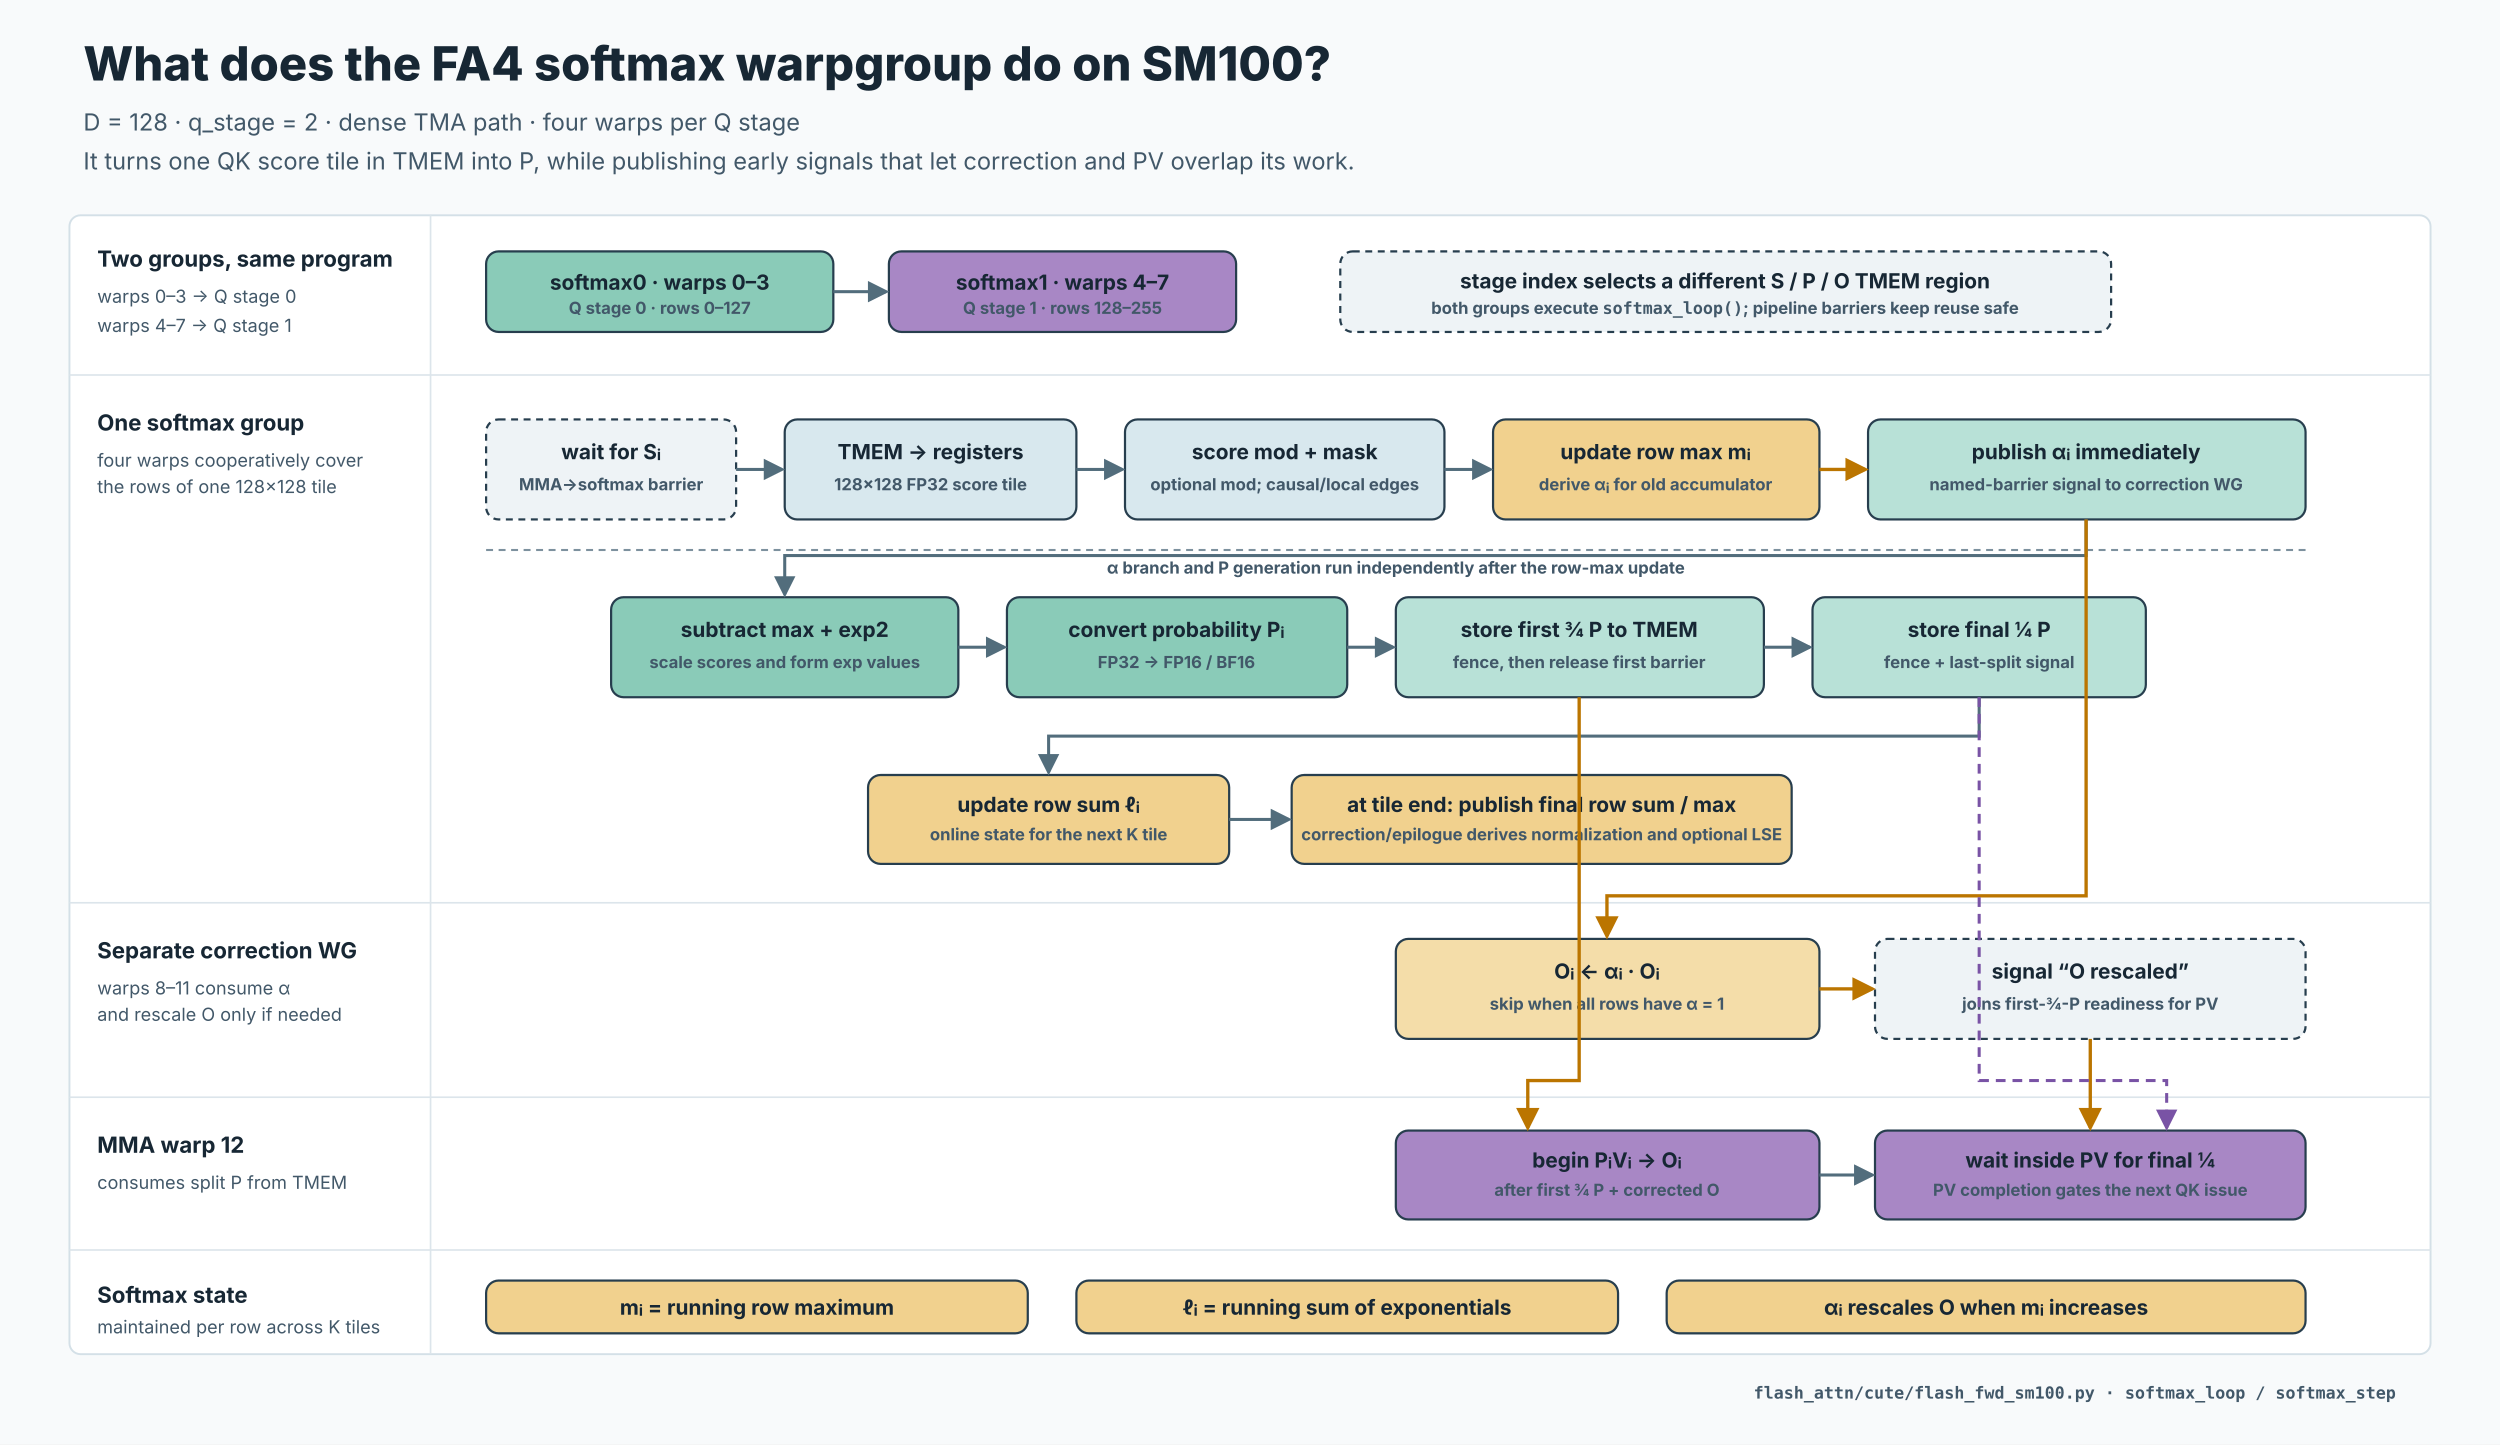
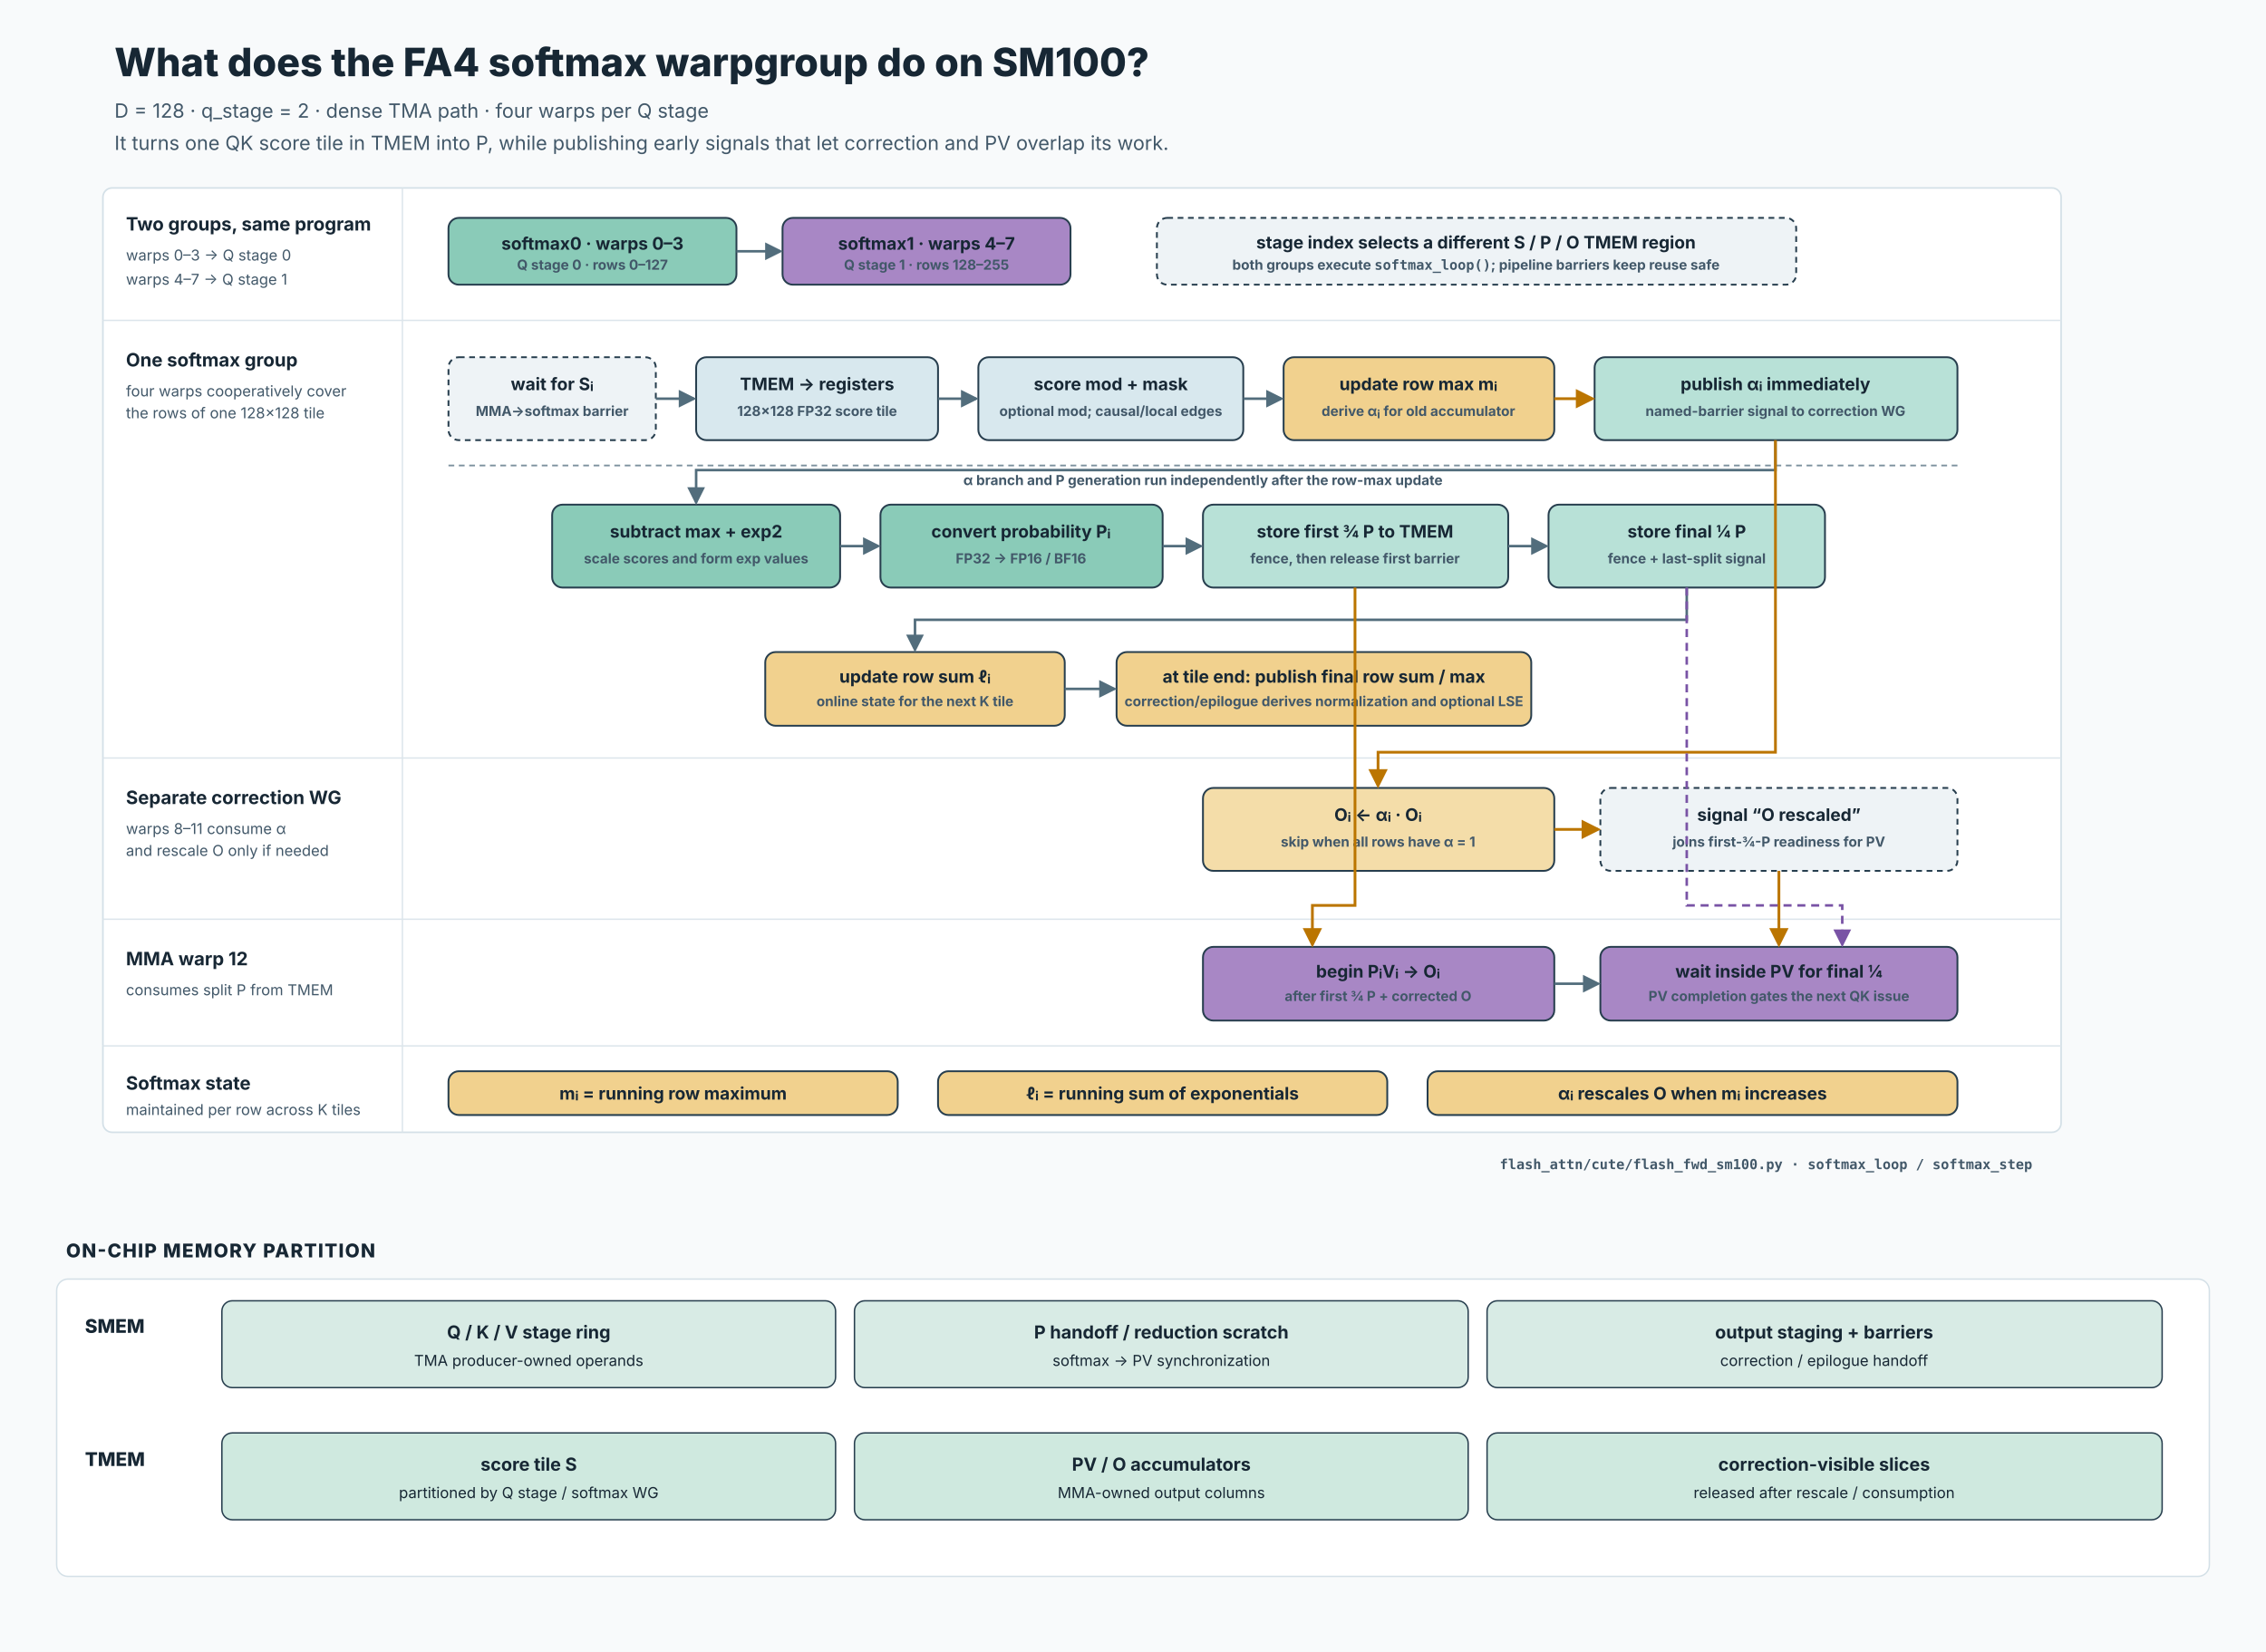
- <svg xmlns="http://www.w3.org/2000/svg" width="1800" height="1040" viewBox="0 0 1800 1040" role="img" aria-labelledby="title desc">
+ <svg xmlns="http://www.w3.org/2000/svg" width="2400" height="1750" viewBox="0 0 2400 1750" role="img" aria-labelledby="title desc">
  <defs>
    <style>
      text { font-family: Inter, ui-sans-serif, system-ui, -apple-system, BlinkMacSystemFont, "Segoe UI", sans-serif; fill: #172734; }
      .title { font-size: 34px; font-weight: 760; }
      .subtitle { font-size: 17px; fill: #425869; }
      .lane-title { font-size: 16px; font-weight: 730; }
      .lane-note { font-size: 13px; fill: #425869; }
      .box-text { font-size: 15px; font-weight: 700; text-anchor: middle; dominant-baseline: middle; }
      .small { font-size: 12px; font-weight: 650; fill: #425869; }
      .code { font-family: ui-monospace, SFMono-Regular, Menlo, Consolas, monospace; }
      .grid { stroke: #dce5eb; stroke-width: 1.2; }
      .outline { stroke: #273e4e; stroke-width: 1.6; }
      .mma { fill: #63c2aa; }
      .soft { fill: #8acbb8; }
      .soft2 { fill: #b8e1d7; }
      .mask { fill: #d8e8ee; }
      .stat { fill: #f1d18e; }
      .corr { fill: #f4dda9; }
      .pv { fill: #a887c5; }
      .wait { fill: #eef3f6; stroke-dasharray: 5 4; }
      .arrow { fill: none; stroke: #526d7c; stroke-width: 2.2; marker-end: url(#arrow); }
      .early { fill: none; stroke: #bb7500; stroke-width: 2.4; marker-end: url(#arrow-early); }
      .late { fill: none; stroke: #7953a5; stroke-width: 2.2; stroke-dasharray: 7 5; marker-end: url(#arrow-late); }
      .bracket { fill: none; stroke: #7d919e; stroke-width: 1.5; stroke-dasharray: 5 4; }
    </style>
    <marker id="arrow" viewBox="0 0 10 10" refX="8.5" refY="5" markerWidth="7" markerHeight="7" orient="auto">
      <path d="M0 0 L10 5 L0 10 Z" fill="#526d7c" />
    </marker>
    <marker id="arrow-early" viewBox="0 0 10 10" refX="8.5" refY="5" markerWidth="7" markerHeight="7" orient="auto">
      <path d="M0 0 L10 5 L0 10 Z" fill="#bb7500" />
    </marker>
    <marker id="arrow-late" viewBox="0 0 10 10" refX="8.5" refY="5" markerWidth="7" markerHeight="7" orient="auto">
      <path d="M0 0 L10 5 L0 10 Z" fill="#7953a5" />
    </marker>
  </defs>
-   <rect width="1800" height="1040" fill="#f8fafb" />
-   <text class="title" x="60" y="58">What does the FA4 softmax warpgroup do on SM100?</text>
-   <text class="subtitle" x="60" y="94">D = 128 · q_stage = 2 · dense TMA path · four warps per Q stage</text>
-   <text class="subtitle" x="60" y="122">It turns one QK score tile in TMEM into P, while publishing early signals that let correction and PV overlap its work.</text>
-   <rect x="50" y="155" width="1700" height="820" rx="8" fill="#fff" stroke="#d4e0e7" stroke-width="1.4" />
-   <line class="grid" x1="310" y1="155" x2="310" y2="975" />
-   <line class="grid" x1="50" y1="270" x2="1750" y2="270" />
-   <line class="grid" x1="50" y1="650" x2="1750" y2="650" />
-   <line class="grid" x1="50" y1="790" x2="1750" y2="790" />
-   <line class="grid" x1="50" y1="900" x2="1750" y2="900" />
-   <text class="lane-title" x="70" y="192">Two groups, same program</text>
-   <text class="lane-note" x="70" y="218">warps 0–3 → Q stage 0</text>
-   <text class="lane-note" x="70" y="239">warps 4–7 → Q stage 1</text>
-   <text class="lane-title" x="70" y="310">One softmax group</text>
-   <text class="lane-note" x="70" y="336">four warps cooperatively cover</text>
-   <text class="lane-note" x="70" y="355">the rows of one 128×128 tile</text>
-   <text class="lane-title" x="70" y="690">Separate correction WG</text>
-   <text class="lane-note" x="70" y="716">warps 8–11 consume α</text>
-   <text class="lane-note" x="70" y="735">and rescale O only if needed</text>
-   <text class="lane-title" x="70" y="830">MMA warp 12</text>
-   <text class="lane-note" x="70" y="856">consumes split P from TMEM</text>
-   <text class="lane-title" x="70" y="938">Softmax state</text>
-   <text class="lane-note" x="70" y="960">maintained per row across K tiles</text>
-   <rect class="soft outline" x="350" y="181" width="250" height="58" rx="9" />
-   <text class="box-text" x="475" y="203">softmax0 · warps 0–3</text>
-   <text class="small" x="475" y="226" text-anchor="middle">Q stage 0 · rows 0–127</text>
-   <rect class="pv outline" x="640" y="181" width="250" height="58" rx="9" />
-   <text class="box-text" x="765" y="203">softmax1 · warps 4–7</text>
-   <text class="small" x="765" y="226" text-anchor="middle">Q stage 1 · rows 128–255</text>
-   <path class="arrow" d="M600 210 H638" />
-   <rect class="wait outline" x="965" y="181" width="555" height="58" rx="9" />
-   <text class="box-text" x="1242" y="202">stage index selects a different S / P / O TMEM region</text>
-   <text class="small" x="1242" y="226" text-anchor="middle">both groups execute <tspan class="code">softmax_loop()</tspan>; pipeline barriers keep reuse safe</text>
-   <rect class="wait outline" x="350" y="302" width="180" height="72" rx="9" />
-   <text class="box-text" x="440" y="325">wait for S<tspan baseline-shift="sub" font-size="11">i</tspan>
-   </text>
-   <text class="small" x="440" y="353" text-anchor="middle">MMA→softmax barrier</text>
-   <rect class="mask outline" x="565" y="302" width="210" height="72" rx="9" />
-   <text class="box-text" x="670" y="325">TMEM → registers</text>
-   <text class="small" x="670" y="353" text-anchor="middle">128×128 FP32 score tile</text>
-   <rect class="mask outline" x="810" y="302" width="230" height="72" rx="9" />
-   <text class="box-text" x="925" y="325">score mod + mask</text>
-   <text class="small" x="925" y="353" text-anchor="middle">optional mod; causal/local edges</text>
-   <rect class="stat outline" x="1075" y="302" width="235" height="72" rx="9" />
-   <text class="box-text" x="1192" y="325">update row max m<tspan baseline-shift="sub" font-size="11">i</tspan>
-   </text>
-   <text class="small" x="1192" y="353" text-anchor="middle">derive α<tspan baseline-shift="sub" font-size="10">i</tspan> for old accumulator</text>
-   <rect class="soft2 outline" x="1345" y="302" width="315" height="72" rx="9" />
-   <text class="box-text" x="1502" y="325">publish α<tspan baseline-shift="sub" font-size="11">i</tspan> immediately</text>
-   <text class="small" x="1502" y="353" text-anchor="middle">named-barrier signal to correction WG</text>
-   <path class="arrow" d="M530 338 H563" />
-   <path class="arrow" d="M775 338 H808" />
-   <path class="arrow" d="M1040 338 H1073" />
-   <path class="early" d="M1310 338 H1343" />
-   <rect class="soft outline" x="440" y="430" width="250" height="72" rx="9" />
-   <text class="box-text" x="565" y="453">subtract max + exp2</text>
-   <text class="small" x="565" y="481" text-anchor="middle">scale scores and form exp values</text>
-   <rect class="soft outline" x="725" y="430" width="245" height="72" rx="9" />
-   <text class="box-text" x="847" y="453">convert probability P<tspan baseline-shift="sub" font-size="11">i</tspan>
-   </text>
-   <text class="small" x="847" y="481" text-anchor="middle">FP32 → FP16 / BF16</text>
-   <rect class="soft2 outline" x="1005" y="430" width="265" height="72" rx="9" />
-   <text class="box-text" x="1137" y="453">store first ¾ P to TMEM</text>
-   <text class="small" x="1137" y="481" text-anchor="middle">fence, then release first barrier</text>
-   <rect class="soft2 outline" x="1305" y="430" width="240" height="72" rx="9" />
-   <text class="box-text" x="1425" y="453">store final ¼ P</text>
-   <text class="small" x="1425" y="481" text-anchor="middle">fence + last-split signal</text>
-   <path class="arrow" d="M1502 374 V400 H565 V428" />
-   <path class="arrow" d="M690 466 H723" />
-   <path class="arrow" d="M970 466 H1003" />
-   <path class="arrow" d="M1270 466 H1303" />
-   <rect class="stat outline" x="625" y="558" width="260" height="64" rx="9" />
-   <text class="box-text" x="755" y="579">update row sum ℓ<tspan baseline-shift="sub" font-size="11">i</tspan>
-   </text>
-   <text class="small" x="755" y="605" text-anchor="middle">online state for the next K tile</text>
-   <rect class="stat outline" x="930" y="558" width="360" height="64" rx="9" />
-   <text class="box-text" x="1110" y="579">at tile end: publish final row sum / max</text>
-   <text class="small" x="1110" y="605" text-anchor="middle">correction/epilogue derives normalization and optional LSE</text>
-   <path class="arrow" d="M1425 502 V530 H755 V556" />
-   <path class="arrow" d="M885 590 H928" />
-   <path class="bracket" d="M350 396 H1660" />
-   <text class="small" x="1005" y="413" text-anchor="middle">α branch and P generation run independently after the row-max update</text>
-   <rect class="corr outline" x="1005" y="676" width="305" height="72" rx="9" />
-   <text class="box-text" x="1157" y="699">O<tspan baseline-shift="sub" font-size="11">i</tspan> ← α<tspan baseline-shift="sub" font-size="11">i</tspan> · O<tspan baseline-shift="sub" font-size="11">i</tspan>
-   </text>
-   <text class="small" x="1157" y="727" text-anchor="middle">skip when all rows have α = 1</text>
-   <rect class="wait outline" x="1350" y="676" width="310" height="72" rx="9" />
-   <text class="box-text" x="1505" y="699">signal “O rescaled”</text>
-   <text class="small" x="1505" y="727" text-anchor="middle">joins first-¾-P readiness for PV</text>
-   <path class="early" d="M1502 374 V645 H1157 V674" />
-   <path class="early" d="M1310 712 H1348" />
-   <rect class="pv outline" x="1005" y="814" width="305" height="64" rx="9" />
-   <text class="box-text" x="1157" y="835">begin P<tspan baseline-shift="sub" font-size="11">i</tspan>V<tspan baseline-shift="sub" font-size="11">i</tspan> → O<tspan baseline-shift="sub" font-size="11">i</tspan>
-   </text>
-   <text class="small" x="1157" y="861" text-anchor="middle">after first ¾ P + corrected O</text>
-   <rect class="pv outline" x="1350" y="814" width="310" height="64" rx="9" />
-   <text class="box-text" x="1505" y="835">wait inside PV for final ¼</text>
-   <text class="small" x="1505" y="861" text-anchor="middle">PV completion gates the next QK issue</text>
-   <path class="early" d="M1137 502 V778 H1100 V812" />
-   <path class="early" d="M1505 748 V812" />
-   <path class="late" d="M1425 502 V778 H1560 V812" />
-   <path class="arrow" d="M1310 846 H1348" />
-   <rect class="stat outline" x="350" y="922" width="390" height="38" rx="9" />
-   <text class="box-text" x="545" y="941">m<tspan baseline-shift="sub" font-size="11">i</tspan> = running row maximum</text>
-   <rect class="stat outline" x="775" y="922" width="390" height="38" rx="9" />
-   <text class="box-text" x="970" y="941">ℓ<tspan baseline-shift="sub" font-size="11">i</tspan> = running sum of exponentials</text>
-   <rect class="stat outline" x="1200" y="922" width="460" height="38" rx="9" />
-   <text class="box-text" x="1430" y="941">α<tspan baseline-shift="sub" font-size="11">i</tspan> rescales O when m<tspan baseline-shift="sub" font-size="11">i</tspan> increases</text>
-   <text class="small code" x="1725" y="1007" text-anchor="end">flash_attn/cute/flash_fwd_sm100.py · softmax_loop / softmax_step</text>
+   <rect width="2400" height="1750" fill="#f8fafb" />
+   <g transform="translate(48 10) scale(1.22)">
+     <rect width="1800" height="1040" fill="#f8fafb" />
+     <text class="title" x="60" y="58">What does the FA4 softmax warpgroup do on SM100?</text>
+     <text class="subtitle" x="60" y="94">D = 128 · q_stage = 2 · dense TMA path · four warps per Q stage</text>
+     <text class="subtitle" x="60" y="122">It turns one QK score tile in TMEM into P, while publishing early signals that let correction and PV overlap its work.</text>
+     <rect x="50" y="155" width="1700" height="820" rx="8" fill="#fff" stroke="#d4e0e7" stroke-width="1.4" />
+     <line class="grid" x1="310" y1="155" x2="310" y2="975" />
+     <line class="grid" x1="50" y1="270" x2="1750" y2="270" />
+     <line class="grid" x1="50" y1="650" x2="1750" y2="650" />
+     <line class="grid" x1="50" y1="790" x2="1750" y2="790" />
+     <line class="grid" x1="50" y1="900" x2="1750" y2="900" />
+     <text class="lane-title" x="70" y="192">Two groups, same program</text>
+     <text class="lane-note" x="70" y="218">warps 0–3 → Q stage 0</text>
+     <text class="lane-note" x="70" y="239">warps 4–7 → Q stage 1</text>
+     <text class="lane-title" x="70" y="310">One softmax group</text>
+     <text class="lane-note" x="70" y="336">four warps cooperatively cover</text>
+     <text class="lane-note" x="70" y="355">the rows of one 128×128 tile</text>
+     <text class="lane-title" x="70" y="690">Separate correction WG</text>
+     <text class="lane-note" x="70" y="716">warps 8–11 consume α</text>
+     <text class="lane-note" x="70" y="735">and rescale O only if needed</text>
+     <text class="lane-title" x="70" y="830">MMA warp 12</text>
+     <text class="lane-note" x="70" y="856">consumes split P from TMEM</text>
+     <text class="lane-title" x="70" y="938">Softmax state</text>
+     <text class="lane-note" x="70" y="960">maintained per row across K tiles</text>
+     <rect class="soft outline" x="350" y="181" width="250" height="58" rx="9" />
+     <text class="box-text" x="475" y="203">softmax0 · warps 0–3</text>
+     <text class="small" x="475" y="226" text-anchor="middle">Q stage 0 · rows 0–127</text>
+     <rect class="pv outline" x="640" y="181" width="250" height="58" rx="9" />
+     <text class="box-text" x="765" y="203">softmax1 · warps 4–7</text>
+     <text class="small" x="765" y="226" text-anchor="middle">Q stage 1 · rows 128–255</text>
+     <path class="arrow" d="M600 210 H638" />
+     <rect class="wait outline" x="965" y="181" width="555" height="58" rx="9" />
+     <text class="box-text" x="1242" y="202">stage index selects a different S / P / O TMEM region</text>
+     <text class="small" x="1242" y="226" text-anchor="middle">both groups execute <tspan class="code">softmax_loop()</tspan>; pipeline barriers keep reuse safe</text>
+     <rect class="wait outline" x="350" y="302" width="180" height="72" rx="9" />
+     <text class="box-text" x="440" y="325">wait for S<tspan baseline-shift="sub" font-size="11">i</tspan>
+     </text>
+     <text class="small" x="440" y="353" text-anchor="middle">MMA→softmax barrier</text>
+     <rect class="mask outline" x="565" y="302" width="210" height="72" rx="9" />
+     <text class="box-text" x="670" y="325">TMEM → registers</text>
+     <text class="small" x="670" y="353" text-anchor="middle">128×128 FP32 score tile</text>
+     <rect class="mask outline" x="810" y="302" width="230" height="72" rx="9" />
+     <text class="box-text" x="925" y="325">score mod + mask</text>
+     <text class="small" x="925" y="353" text-anchor="middle">optional mod; causal/local edges</text>
+     <rect class="stat outline" x="1075" y="302" width="235" height="72" rx="9" />
+     <text class="box-text" x="1192" y="325">update row max m<tspan baseline-shift="sub" font-size="11">i</tspan>
+     </text>
+     <text class="small" x="1192" y="353" text-anchor="middle">derive α<tspan baseline-shift="sub" font-size="10">i</tspan> for old accumulator</text>
+     <rect class="soft2 outline" x="1345" y="302" width="315" height="72" rx="9" />
+     <text class="box-text" x="1502" y="325">publish α<tspan baseline-shift="sub" font-size="11">i</tspan> immediately</text>
+     <text class="small" x="1502" y="353" text-anchor="middle">named-barrier signal to correction WG</text>
+     <path class="arrow" d="M530 338 H563" />
+     <path class="arrow" d="M775 338 H808" />
+     <path class="arrow" d="M1040 338 H1073" />
+     <path class="early" d="M1310 338 H1343" />
+     <rect class="soft outline" x="440" y="430" width="250" height="72" rx="9" />
+     <text class="box-text" x="565" y="453">subtract max + exp2</text>
+     <text class="small" x="565" y="481" text-anchor="middle">scale scores and form exp values</text>
+     <rect class="soft outline" x="725" y="430" width="245" height="72" rx="9" />
+     <text class="box-text" x="847" y="453">convert probability P<tspan baseline-shift="sub" font-size="11">i</tspan>
+     </text>
+     <text class="small" x="847" y="481" text-anchor="middle">FP32 → FP16 / BF16</text>
+     <rect class="soft2 outline" x="1005" y="430" width="265" height="72" rx="9" />
+     <text class="box-text" x="1137" y="453">store first ¾ P to TMEM</text>
+     <text class="small" x="1137" y="481" text-anchor="middle">fence, then release first barrier</text>
+     <rect class="soft2 outline" x="1305" y="430" width="240" height="72" rx="9" />
+     <text class="box-text" x="1425" y="453">store final ¼ P</text>
+     <text class="small" x="1425" y="481" text-anchor="middle">fence + last-split signal</text>
+     <path class="arrow" d="M1502 374 V400 H565 V428" />
+     <path class="arrow" d="M690 466 H723" />
+     <path class="arrow" d="M970 466 H1003" />
+     <path class="arrow" d="M1270 466 H1303" />
+     <rect class="stat outline" x="625" y="558" width="260" height="64" rx="9" />
+     <text class="box-text" x="755" y="579">update row sum ℓ<tspan baseline-shift="sub" font-size="11">i</tspan>
+     </text>
+     <text class="small" x="755" y="605" text-anchor="middle">online state for the next K tile</text>
+     <rect class="stat outline" x="930" y="558" width="360" height="64" rx="9" />
+     <text class="box-text" x="1110" y="579">at tile end: publish final row sum / max</text>
+     <text class="small" x="1110" y="605" text-anchor="middle">correction/epilogue derives normalization and optional LSE</text>
+     <path class="arrow" d="M1425 502 V530 H755 V556" />
+     <path class="arrow" d="M885 590 H928" />
+     <path class="bracket" d="M350 396 H1660" />
+     <text class="small" x="1005" y="413" text-anchor="middle">α branch and P generation run independently after the row-max update</text>
+     <rect class="corr outline" x="1005" y="676" width="305" height="72" rx="9" />
+     <text class="box-text" x="1157" y="699">O<tspan baseline-shift="sub" font-size="11">i</tspan> ← α<tspan baseline-shift="sub" font-size="11">i</tspan> · O<tspan baseline-shift="sub" font-size="11">i</tspan>
+     </text>
+     <text class="small" x="1157" y="727" text-anchor="middle">skip when all rows have α = 1</text>
+     <rect class="wait outline" x="1350" y="676" width="310" height="72" rx="9" />
+     <text class="box-text" x="1505" y="699">signal “O rescaled”</text>
+     <text class="small" x="1505" y="727" text-anchor="middle">joins first-¾-P readiness for PV</text>
+     <path class="early" d="M1502 374 V645 H1157 V674" />
+     <path class="early" d="M1310 712 H1348" />
+     <rect class="pv outline" x="1005" y="814" width="305" height="64" rx="9" />
+     <text class="box-text" x="1157" y="835">begin P<tspan baseline-shift="sub" font-size="11">i</tspan>V<tspan baseline-shift="sub" font-size="11">i</tspan> → O<tspan baseline-shift="sub" font-size="11">i</tspan>
+     </text>
+     <text class="small" x="1157" y="861" text-anchor="middle">after first ¾ P + corrected O</text>
+     <rect class="pv outline" x="1350" y="814" width="310" height="64" rx="9" />
+     <text class="box-text" x="1505" y="835">wait inside PV for final ¼</text>
+     <text class="small" x="1505" y="861" text-anchor="middle">PV completion gates the next QK issue</text>
+     <path class="early" d="M1137 502 V778 H1100 V812" />
+     <path class="early" d="M1505 748 V812" />
+     <path class="late" d="M1425 502 V778 H1560 V812" />
+     <path class="arrow" d="M1310 846 H1348" />
+     <rect class="stat outline" x="350" y="922" width="390" height="38" rx="9" />
+     <text class="box-text" x="545" y="941">m<tspan baseline-shift="sub" font-size="11">i</tspan> = running row maximum</text>
+     <rect class="stat outline" x="775" y="922" width="390" height="38" rx="9" />
+     <text class="box-text" x="970" y="941">ℓ<tspan baseline-shift="sub" font-size="11">i</tspan> = running sum of exponentials</text>
+     <rect class="stat outline" x="1200" y="922" width="460" height="38" rx="9" />
+     <text class="box-text" x="1430" y="941">α<tspan baseline-shift="sub" font-size="11">i</tspan> rescales O when m<tspan baseline-shift="sub" font-size="11">i</tspan> increases</text>
+     <text class="small code" x="1725" y="1007" text-anchor="end">flash_attn/cute/flash_fwd_sm100.py · softmax_loop / softmax_step</text>
+   </g>
+   <text x="70" y="1332" font-size="20" font-weight="780" fill="#526a79" letter-spacing="1.2">ON-CHIP MEMORY PARTITION</text>
+   <rect x="60" y="1355" width="2280" height="315" rx="12" fill="#fff" stroke="#d4e0e7" stroke-width="1.5" />
+   <text x="90" y="1412" font-size="20" font-weight="760">SMEM</text>
+   <rect x="235" y="1378" width="650" height="92" rx="11" fill="#d8ebe5" stroke="#273e4e" stroke-width="1.5" />
+   <text x="560" y="1418" text-anchor="middle" font-size="19" font-weight="730">Q / K / V stage ring</text>
+   <text x="560" y="1447" text-anchor="middle" font-size="16" fill="#526a79">TMA producer-owned operands</text>
+   <rect x="905" y="1378" width="650" height="92" rx="11" fill="#d8ebe5" stroke="#273e4e" stroke-width="1.5" />
+   <text x="1230" y="1418" text-anchor="middle" font-size="19" font-weight="730">P handoff / reduction scratch</text>
+   <text x="1230" y="1447" text-anchor="middle" font-size="16" fill="#526a79">softmax → PV synchronization</text>
+   <rect x="1575" y="1378" width="715" height="92" rx="11" fill="#d8ebe5" stroke="#273e4e" stroke-width="1.5" />
+   <text x="1932" y="1418" text-anchor="middle" font-size="19" font-weight="730">output staging + barriers</text>
+   <text x="1932" y="1447" text-anchor="middle" font-size="16" fill="#526a79">correction / epilogue handoff</text>
+   <text x="90" y="1553" font-size="20" font-weight="760">TMEM</text>
+   <rect x="235" y="1518" width="650" height="92" rx="11" fill="#cfe9df" stroke="#273e4e" stroke-width="1.5" />
+   <text x="560" y="1558" text-anchor="middle" font-size="19" font-weight="730">score tile S</text>
+   <text x="560" y="1587" text-anchor="middle" font-size="16" fill="#526a79">partitioned by Q stage / softmax WG</text>
+   <rect x="905" y="1518" width="650" height="92" rx="11" fill="#cfe9df" stroke="#273e4e" stroke-width="1.5" />
+   <text x="1230" y="1558" text-anchor="middle" font-size="19" font-weight="730">PV / O accumulators</text>
+   <text x="1230" y="1587" text-anchor="middle" font-size="16" fill="#526a79">MMA-owned output columns</text>
+   <rect x="1575" y="1518" width="715" height="92" rx="11" fill="#cfe9df" stroke="#273e4e" stroke-width="1.5" />
+   <text x="1932" y="1558" text-anchor="middle" font-size="19" font-weight="730">correction-visible slices</text>
+   <text x="1932" y="1587" text-anchor="middle" font-size="16" fill="#526a79">released after rescale / consumption</text>
</svg>
